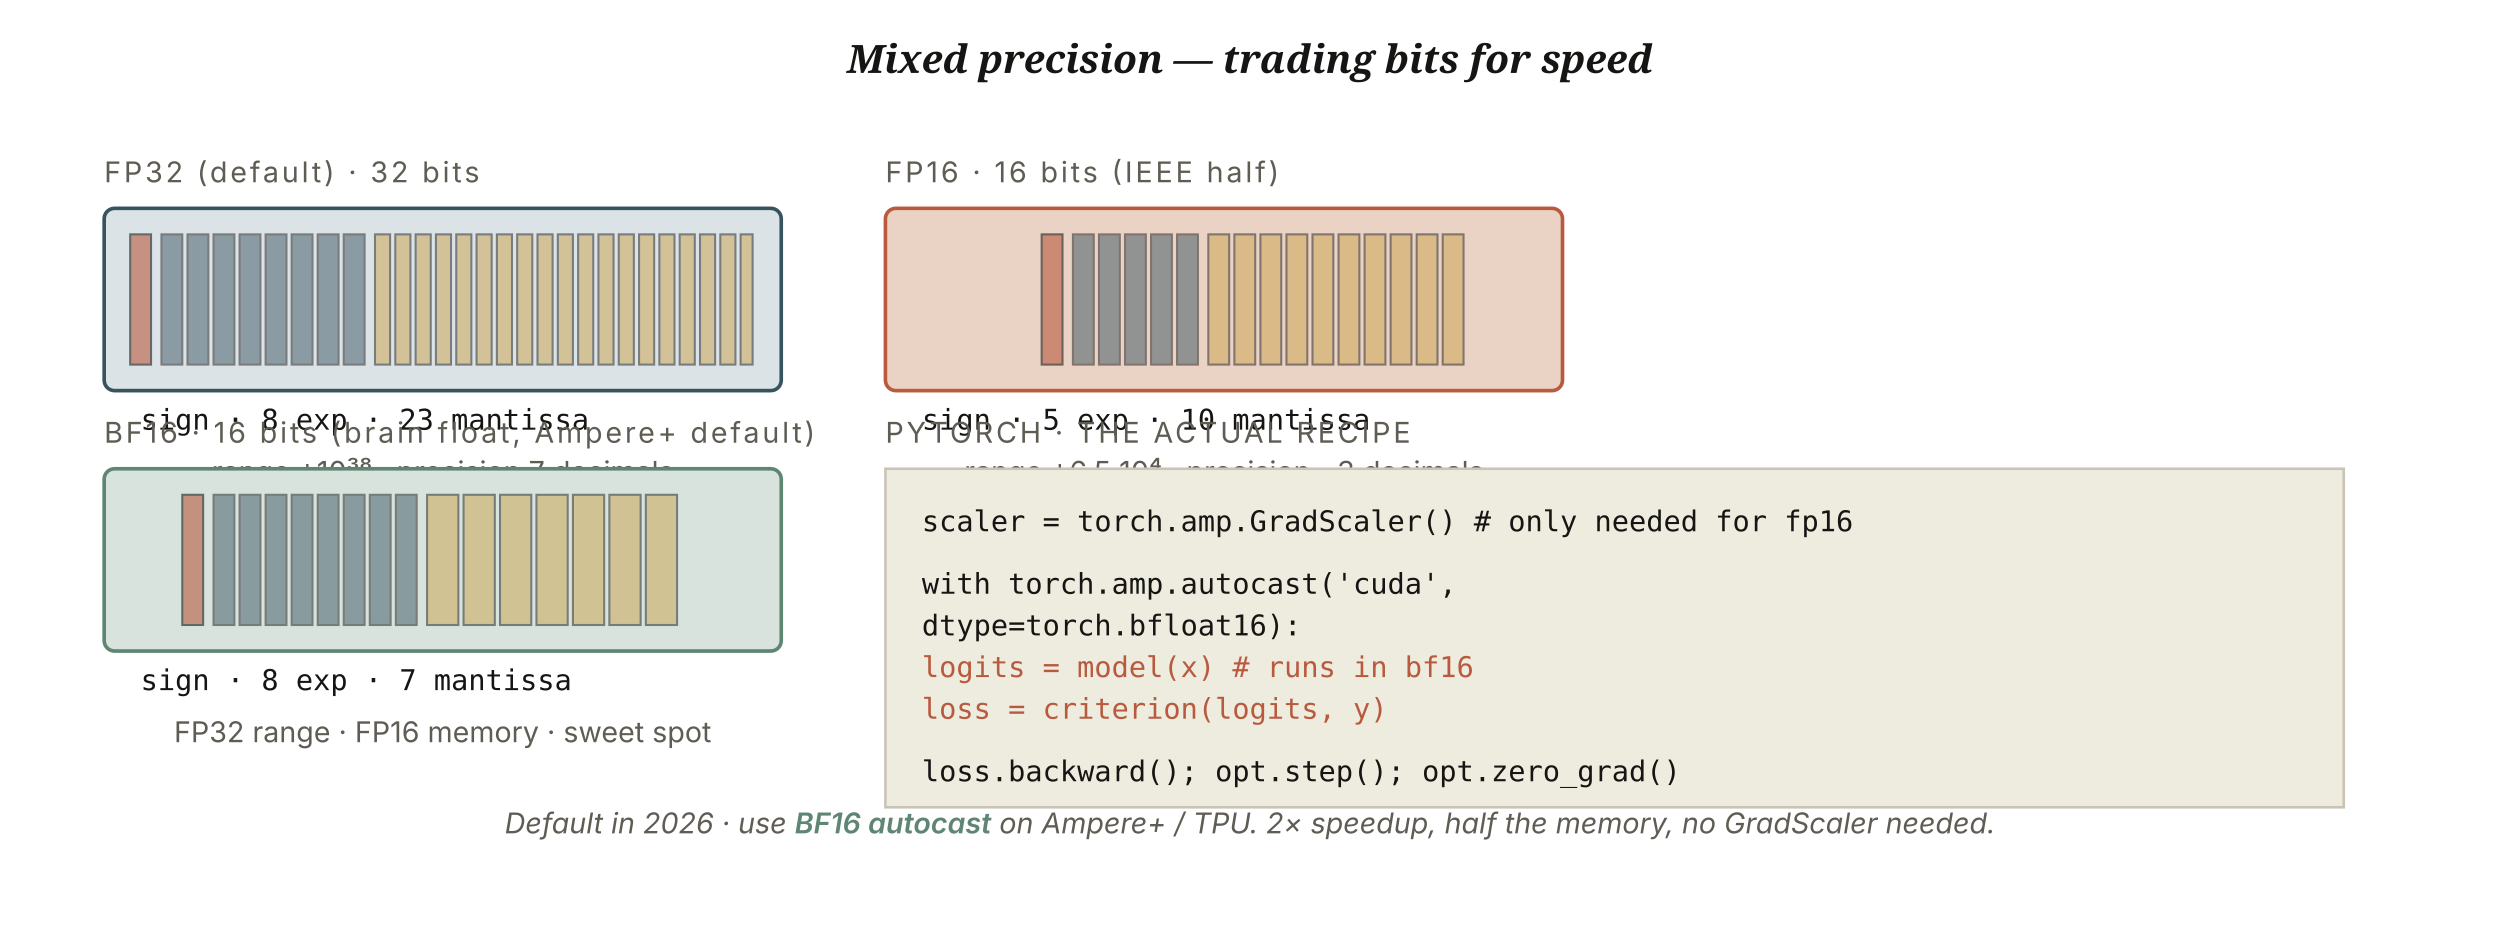
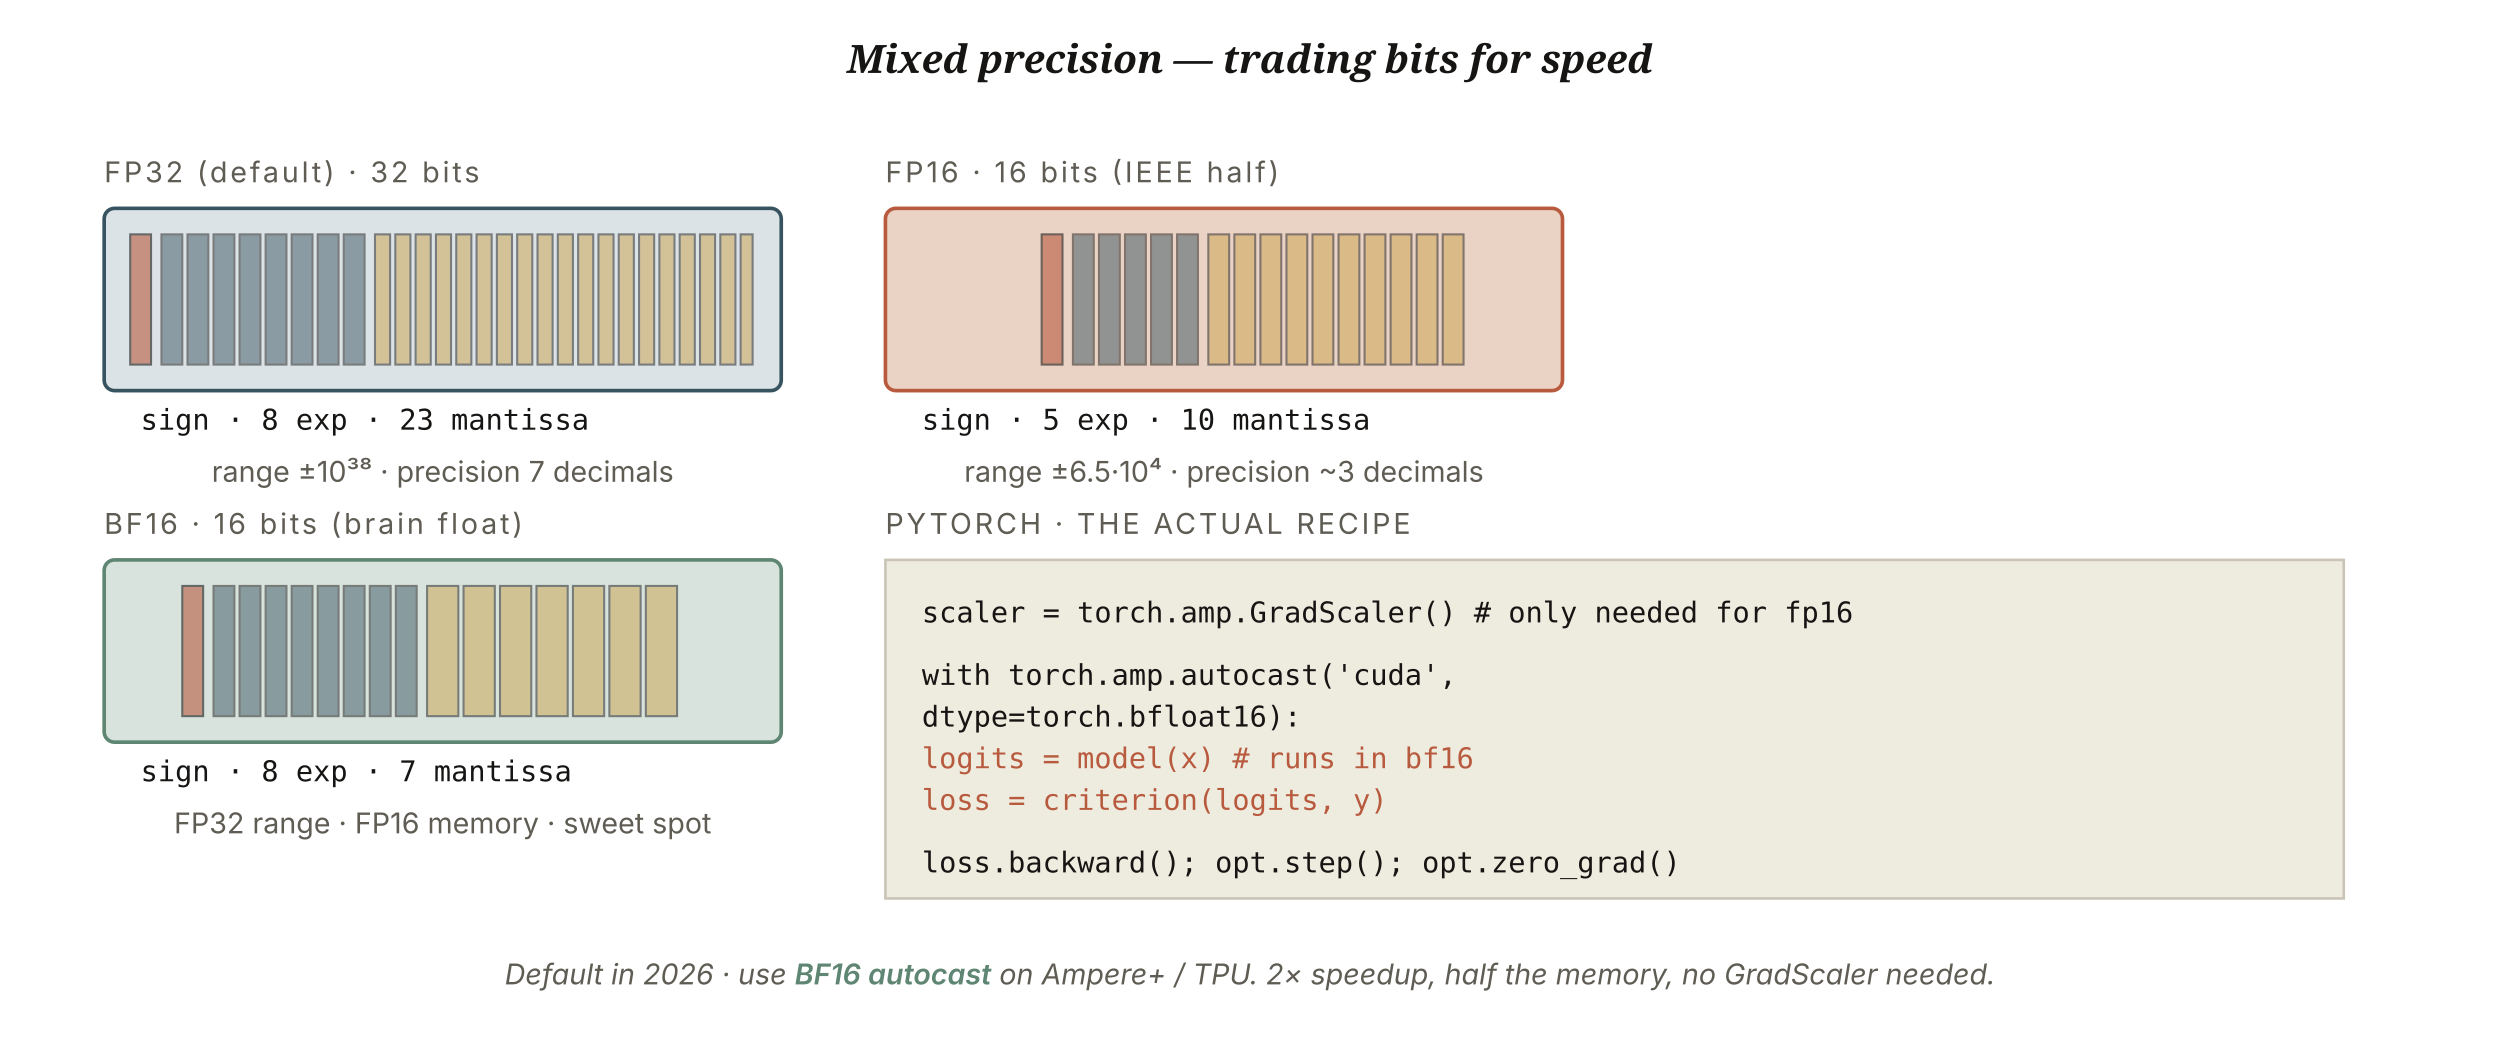
- <svg xmlns="http://www.w3.org/2000/svg" viewBox="0 0 960 360" font-family="EB Garamond, Georgia, serif">
+ <svg xmlns="http://www.w3.org/2000/svg" viewBox="0 0 960 400" font-family="EB Garamond, Georgia, serif">
  <defs>
    <style>
      .box-32 { fill:#DCE3E6; stroke:#37535F; stroke-width:1.4; rx:4; ry:4; }
      .box-16 { fill:#EAD3C5; stroke:#B85A3E; stroke-width:1.4; rx:4; ry:4; }
      .box-bf { fill:#D8E3DE; stroke:#5F8573; stroke-width:1.4; rx:4; ry:4; }
      .cell   { fill:#F7F3E9; stroke:#161513; stroke-width:0.8; }
      .cell-s { fill:#B85A3E; opacity:0.6; }
      .cell-e { fill:#37535F; opacity:0.5; }
      .cell-m { fill:#C9A14A; opacity:0.5; }
      .mono   { font-family:'JetBrains Mono', monospace; font-size:11px; fill:#161513; }
      .mut    { fill:#5F5C54; font-size:11px; font-family:Inter, sans-serif; }
      .ttl    { fill:#161513; font-size:15px; font-weight:600; font-style:italic; }
      .tag    { fill:#5F5C54; font-size:11px; letter-spacing:0.1em; text-transform:uppercase; font-family:Inter, sans-serif; }
      .hdr    { fill:#161513; font-size:13px; font-weight:600; }
    </style>
  </defs>
  <text x="480" y="28" text-anchor="middle" class="ttl">Mixed precision — trading bits for speed</text>
  <g transform="translate(40, 70)">
    <text x="0" y="0" class="tag">FP32  (default) · 32 bits</text>
    <rect class="box-32" x="0" y="10" width="260" height="70" />
    <rect class="cell cell-s" x="10" y="20" width="8" height="50" />
    <g>
      <rect class="cell cell-e" x="22" y="20" width="8" height="50" />
      <rect class="cell cell-e" x="32" y="20" width="8" height="50" />
      <rect class="cell cell-e" x="42" y="20" width="8" height="50" />
      <rect class="cell cell-e" x="52" y="20" width="8" height="50" />
      <rect class="cell cell-e" x="62" y="20" width="8" height="50" />
      <rect class="cell cell-e" x="72" y="20" width="8" height="50" />
      <rect class="cell cell-e" x="82" y="20" width="8" height="50" />
      <rect class="cell cell-e" x="92" y="20" width="8" height="50" />
    </g>
    <g>
      <rect class="cell cell-m" x="104" y="20" width="5.8" height="50" />
      <rect class="cell cell-m" x="111.8" y="20" width="5.8" height="50" />
      <rect class="cell cell-m" x="119.6" y="20" width="5.8" height="50" />
      <rect class="cell cell-m" x="127.4" y="20" width="5.8" height="50" />
      <rect class="cell cell-m" x="135.2" y="20" width="5.8" height="50" />
      <rect class="cell cell-m" x="143" y="20" width="5.8" height="50" />
      <rect class="cell cell-m" x="150.8" y="20" width="5.8" height="50" />
      <rect class="cell cell-m" x="158.6" y="20" width="5.8" height="50" />
      <rect class="cell cell-m" x="166.4" y="20" width="5.8" height="50" />
      <rect class="cell cell-m" x="174.2" y="20" width="5.8" height="50" />
      <rect class="cell cell-m" x="182" y="20" width="5.8" height="50" />
      <rect class="cell cell-m" x="189.8" y="20" width="5.8" height="50" />
      <rect class="cell cell-m" x="197.6" y="20" width="5.8" height="50" />
      <rect class="cell cell-m" x="205.4" y="20" width="5.8" height="50" />
      <rect class="cell cell-m" x="213.2" y="20" width="5.8" height="50" />
      <rect class="cell cell-m" x="221" y="20" width="5.8" height="50" />
      <rect class="cell cell-m" x="228.8" y="20" width="5.8" height="50" />
      <rect class="cell cell-m" x="236.6" y="20" width="5.8" height="50" />
      <rect class="cell cell-m" x="244.4" y="20" width="4.6" height="50" />
    </g>
    <text x="14" y="95" class="mono">sign · 8 exp · 23 mantissa</text>
    <text x="130" y="115" text-anchor="middle" class="mut">range ±10³⁸ · precision 7 decimals</text>
  </g>
  <g transform="translate(340, 70)">
    <text x="0" y="0" class="tag" fill="#B85A3E">FP16 · 16 bits  (IEEE half)</text>
    <rect class="box-16" x="0" y="10" width="260" height="70" />
    <rect class="cell cell-s" x="60" y="20" width="8" height="50" />
    <g>
      <rect class="cell cell-e" x="72" y="20" width="8" height="50" />
      <rect class="cell cell-e" x="82" y="20" width="8" height="50" />
      <rect class="cell cell-e" x="92" y="20" width="8" height="50" />
      <rect class="cell cell-e" x="102" y="20" width="8" height="50" />
      <rect class="cell cell-e" x="112" y="20" width="8" height="50" />
    </g>
    <g>
      <rect class="cell cell-m" x="124" y="20" width="8" height="50" />
      <rect class="cell cell-m" x="134" y="20" width="8" height="50" />
      <rect class="cell cell-m" x="144" y="20" width="8" height="50" />
      <rect class="cell cell-m" x="154" y="20" width="8" height="50" />
      <rect class="cell cell-m" x="164" y="20" width="8" height="50" />
      <rect class="cell cell-m" x="174" y="20" width="8" height="50" />
      <rect class="cell cell-m" x="184" y="20" width="8" height="50" />
      <rect class="cell cell-m" x="194" y="20" width="8" height="50" />
      <rect class="cell cell-m" x="204" y="20" width="8" height="50" />
      <rect class="cell cell-m" x="214" y="20" width="8" height="50" />
    </g>
    <text x="14" y="95" class="mono">sign · 5 exp · 10 mantissa</text>
    <text x="130" y="115" text-anchor="middle" class="mut">range ±6.5·10⁴ ·  precision ~3 decimals</text>
  </g>
-   <g transform="translate(40, 170)">
-     <text x="0" y="0" class="tag" fill="#5F8573">BF16 · 16 bits (brain float, Ampere+ default)</text>
+   <g transform="translate(40, 205)">
+     <text x="0" y="0" class="tag" fill="#5F8573">BF16 · 16 bits (brain float)</text>
    <rect class="box-bf" x="0" y="10" width="260" height="70" />
    <rect class="cell cell-s" x="30" y="20" width="8" height="50" />
    <g>
      <rect class="cell cell-e" x="42" y="20" width="8" height="50" />
      <rect class="cell cell-e" x="52" y="20" width="8" height="50" />
      <rect class="cell cell-e" x="62" y="20" width="8" height="50" />
      <rect class="cell cell-e" x="72" y="20" width="8" height="50" />
      <rect class="cell cell-e" x="82" y="20" width="8" height="50" />
      <rect class="cell cell-e" x="92" y="20" width="8" height="50" />
      <rect class="cell cell-e" x="102" y="20" width="8" height="50" />
      <rect class="cell cell-e" x="112" y="20" width="8" height="50" />
    </g>
    <g>
      <rect class="cell cell-m" x="124" y="20" width="12" height="50" />
      <rect class="cell cell-m" x="138" y="20" width="12" height="50" />
      <rect class="cell cell-m" x="152" y="20" width="12" height="50" />
      <rect class="cell cell-m" x="166" y="20" width="12" height="50" />
      <rect class="cell cell-m" x="180" y="20" width="12" height="50" />
      <rect class="cell cell-m" x="194" y="20" width="12" height="50" />
      <rect class="cell cell-m" x="208" y="20" width="12" height="50" />
    </g>
    <text x="14" y="95" class="mono">sign · 8 exp · 7 mantissa</text>
    <text x="130" y="115" text-anchor="middle" class="mut">FP32 range · FP16 memory · sweet spot</text>
  </g>
-   <g transform="translate(340, 170)">
+   <g transform="translate(340, 205)">
    <text x="0" y="0" class="tag">PYTORCH · THE ACTUAL RECIPE</text>
    <rect x="0" y="10" width="560" height="130" fill="#EEEBDF" stroke="#C9C4B5" />
    <g class="mono" font-size="12">
      <text x="14" y="34">scaler = torch.amp.GradScaler()          # only needed for fp16</text>
      <text x="14" y="58">with torch.amp.autocast('cuda',</text>
      <text x="14" y="74">                         dtype=torch.bfloat16):</text>
      <text x="14" y="90" fill="#B85A3E">    logits = model(x)                    # runs in bf16</text>
      <text x="14" y="106" fill="#B85A3E">    loss   = criterion(logits, y)</text>
      <text x="14" y="130">loss.backward(); opt.step(); opt.zero_grad()</text>
    </g>
  </g>
-   <g transform="translate(40, 320)">
+   <g transform="translate(40, 378)">
    <text x="440" y="0" text-anchor="middle" class="mut" font-style="italic">
      Default in 2026 · use <tspan fill="#5F8573" font-weight="600">BF16 autocast</tspan> on Ampere+ / TPU.
      2× speedup, half the memory, no GradScaler needed.
    </text>
  </g>
</svg>
